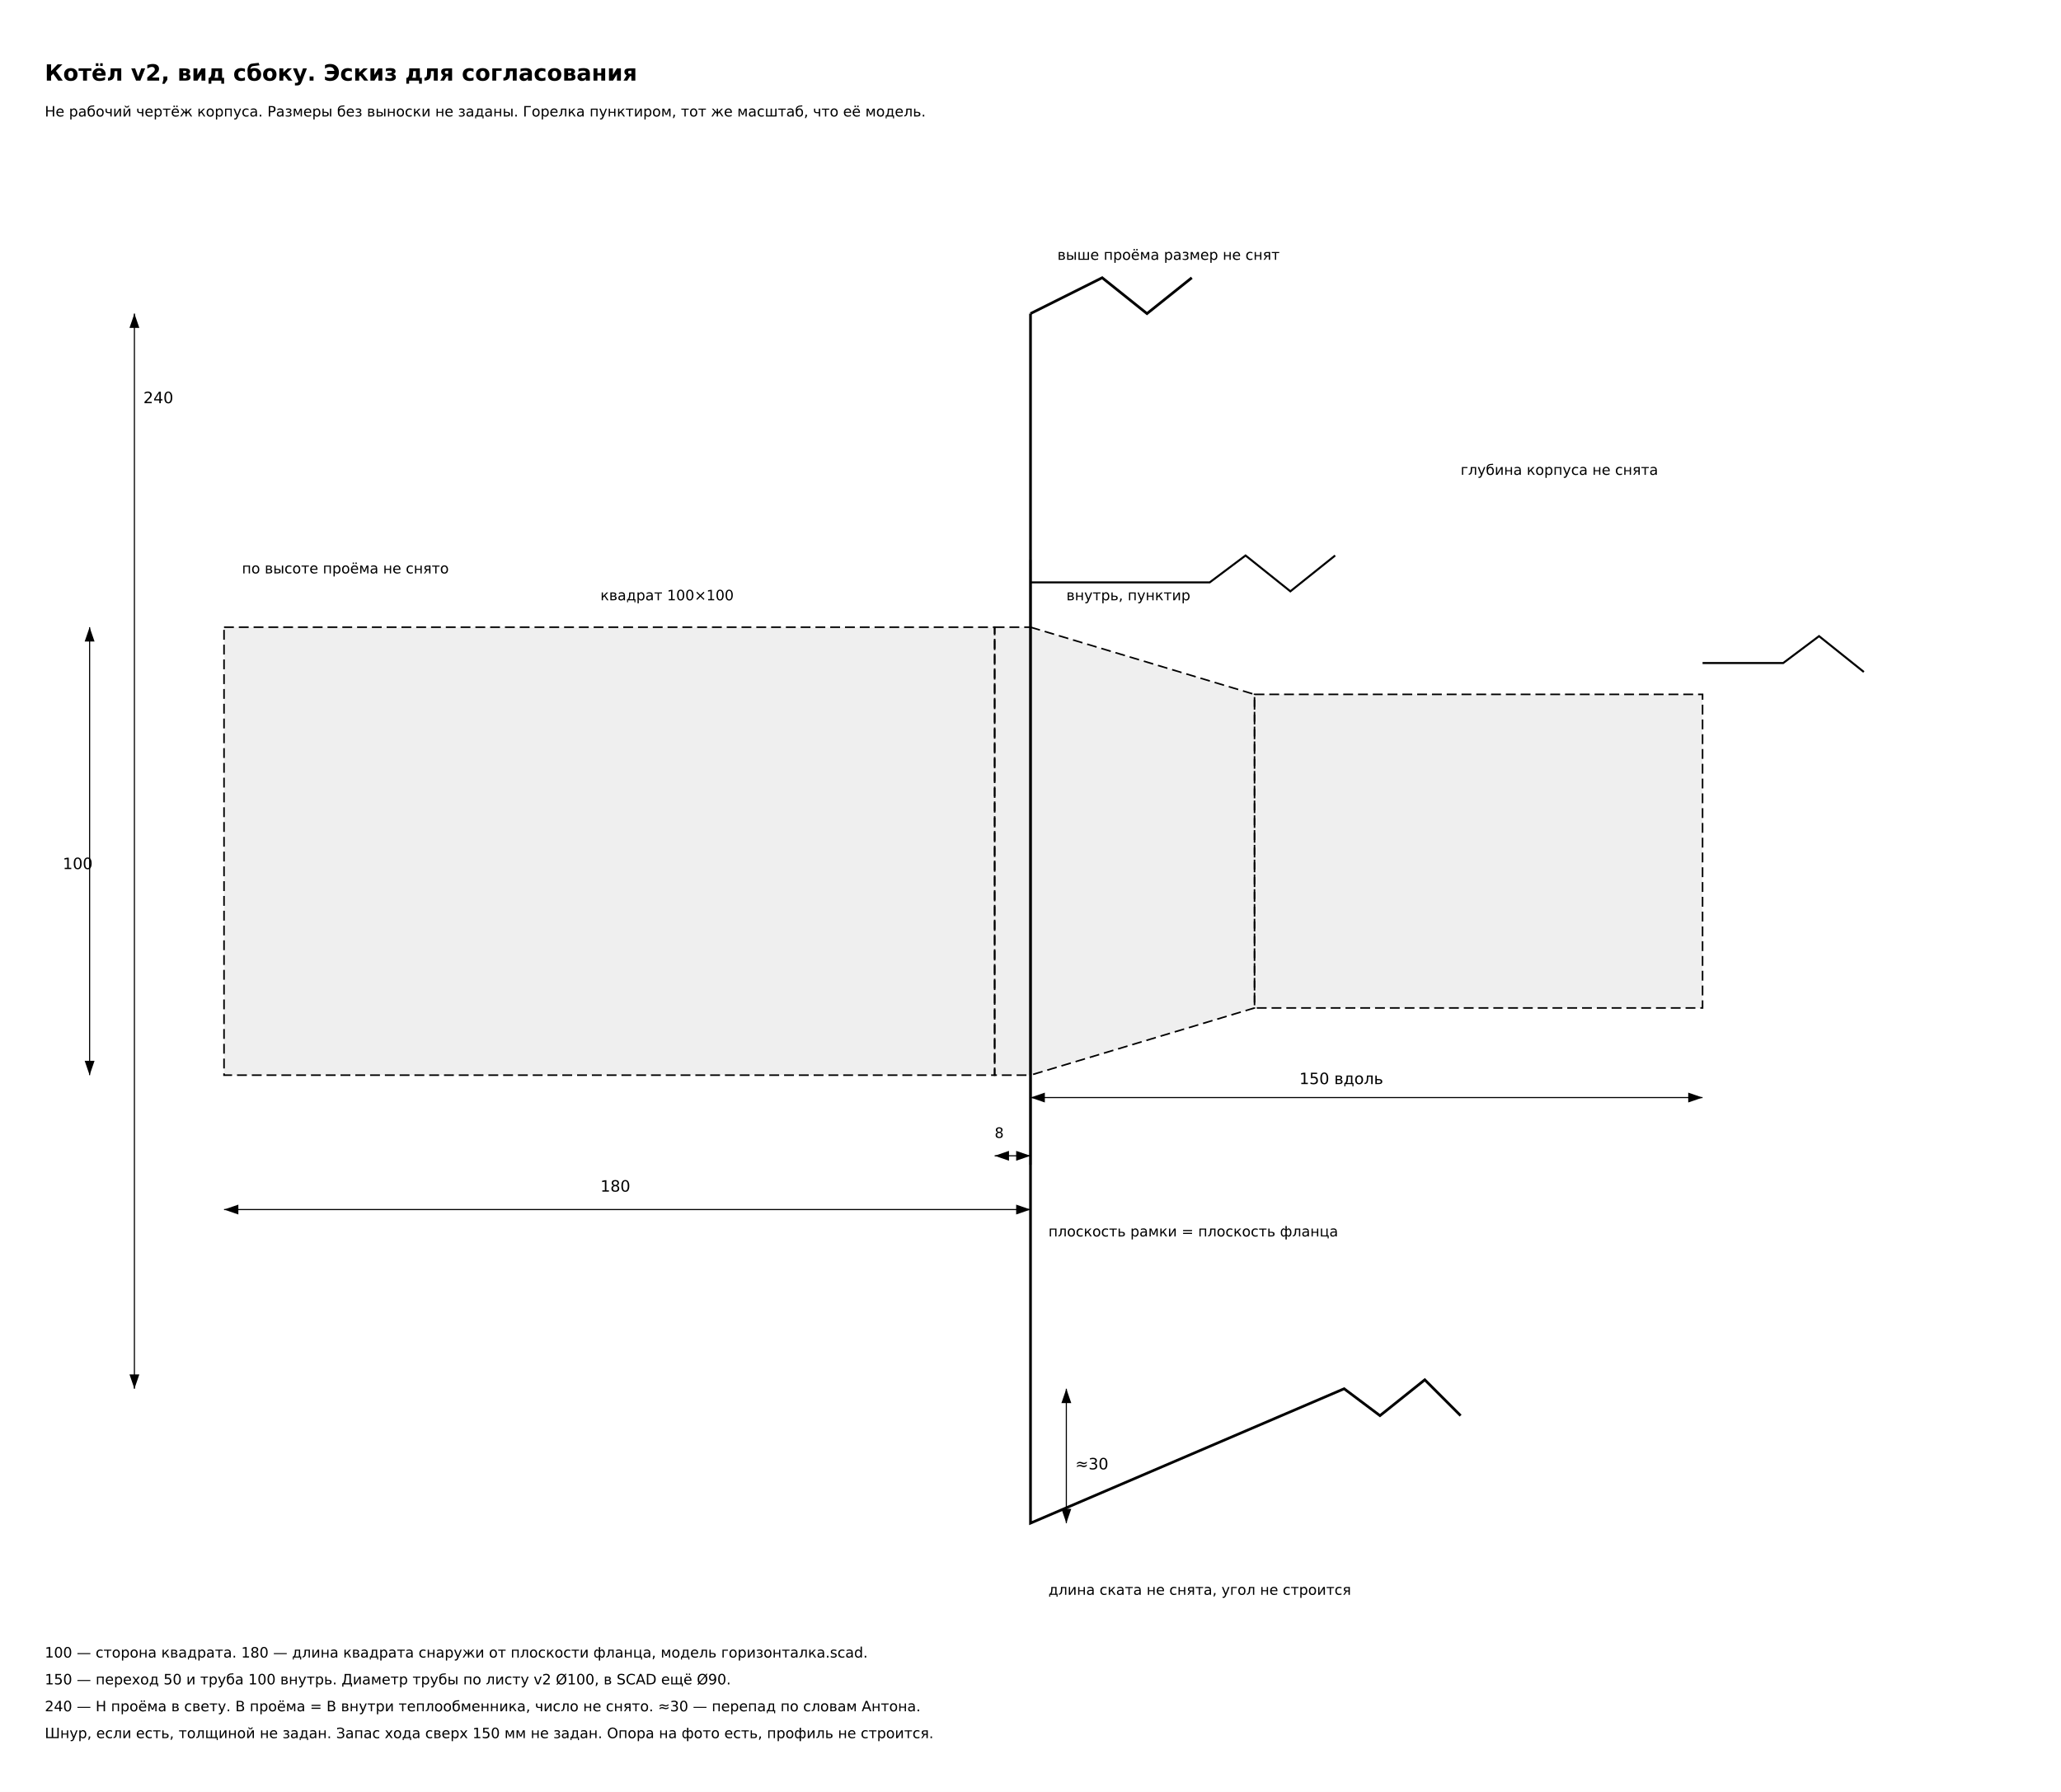
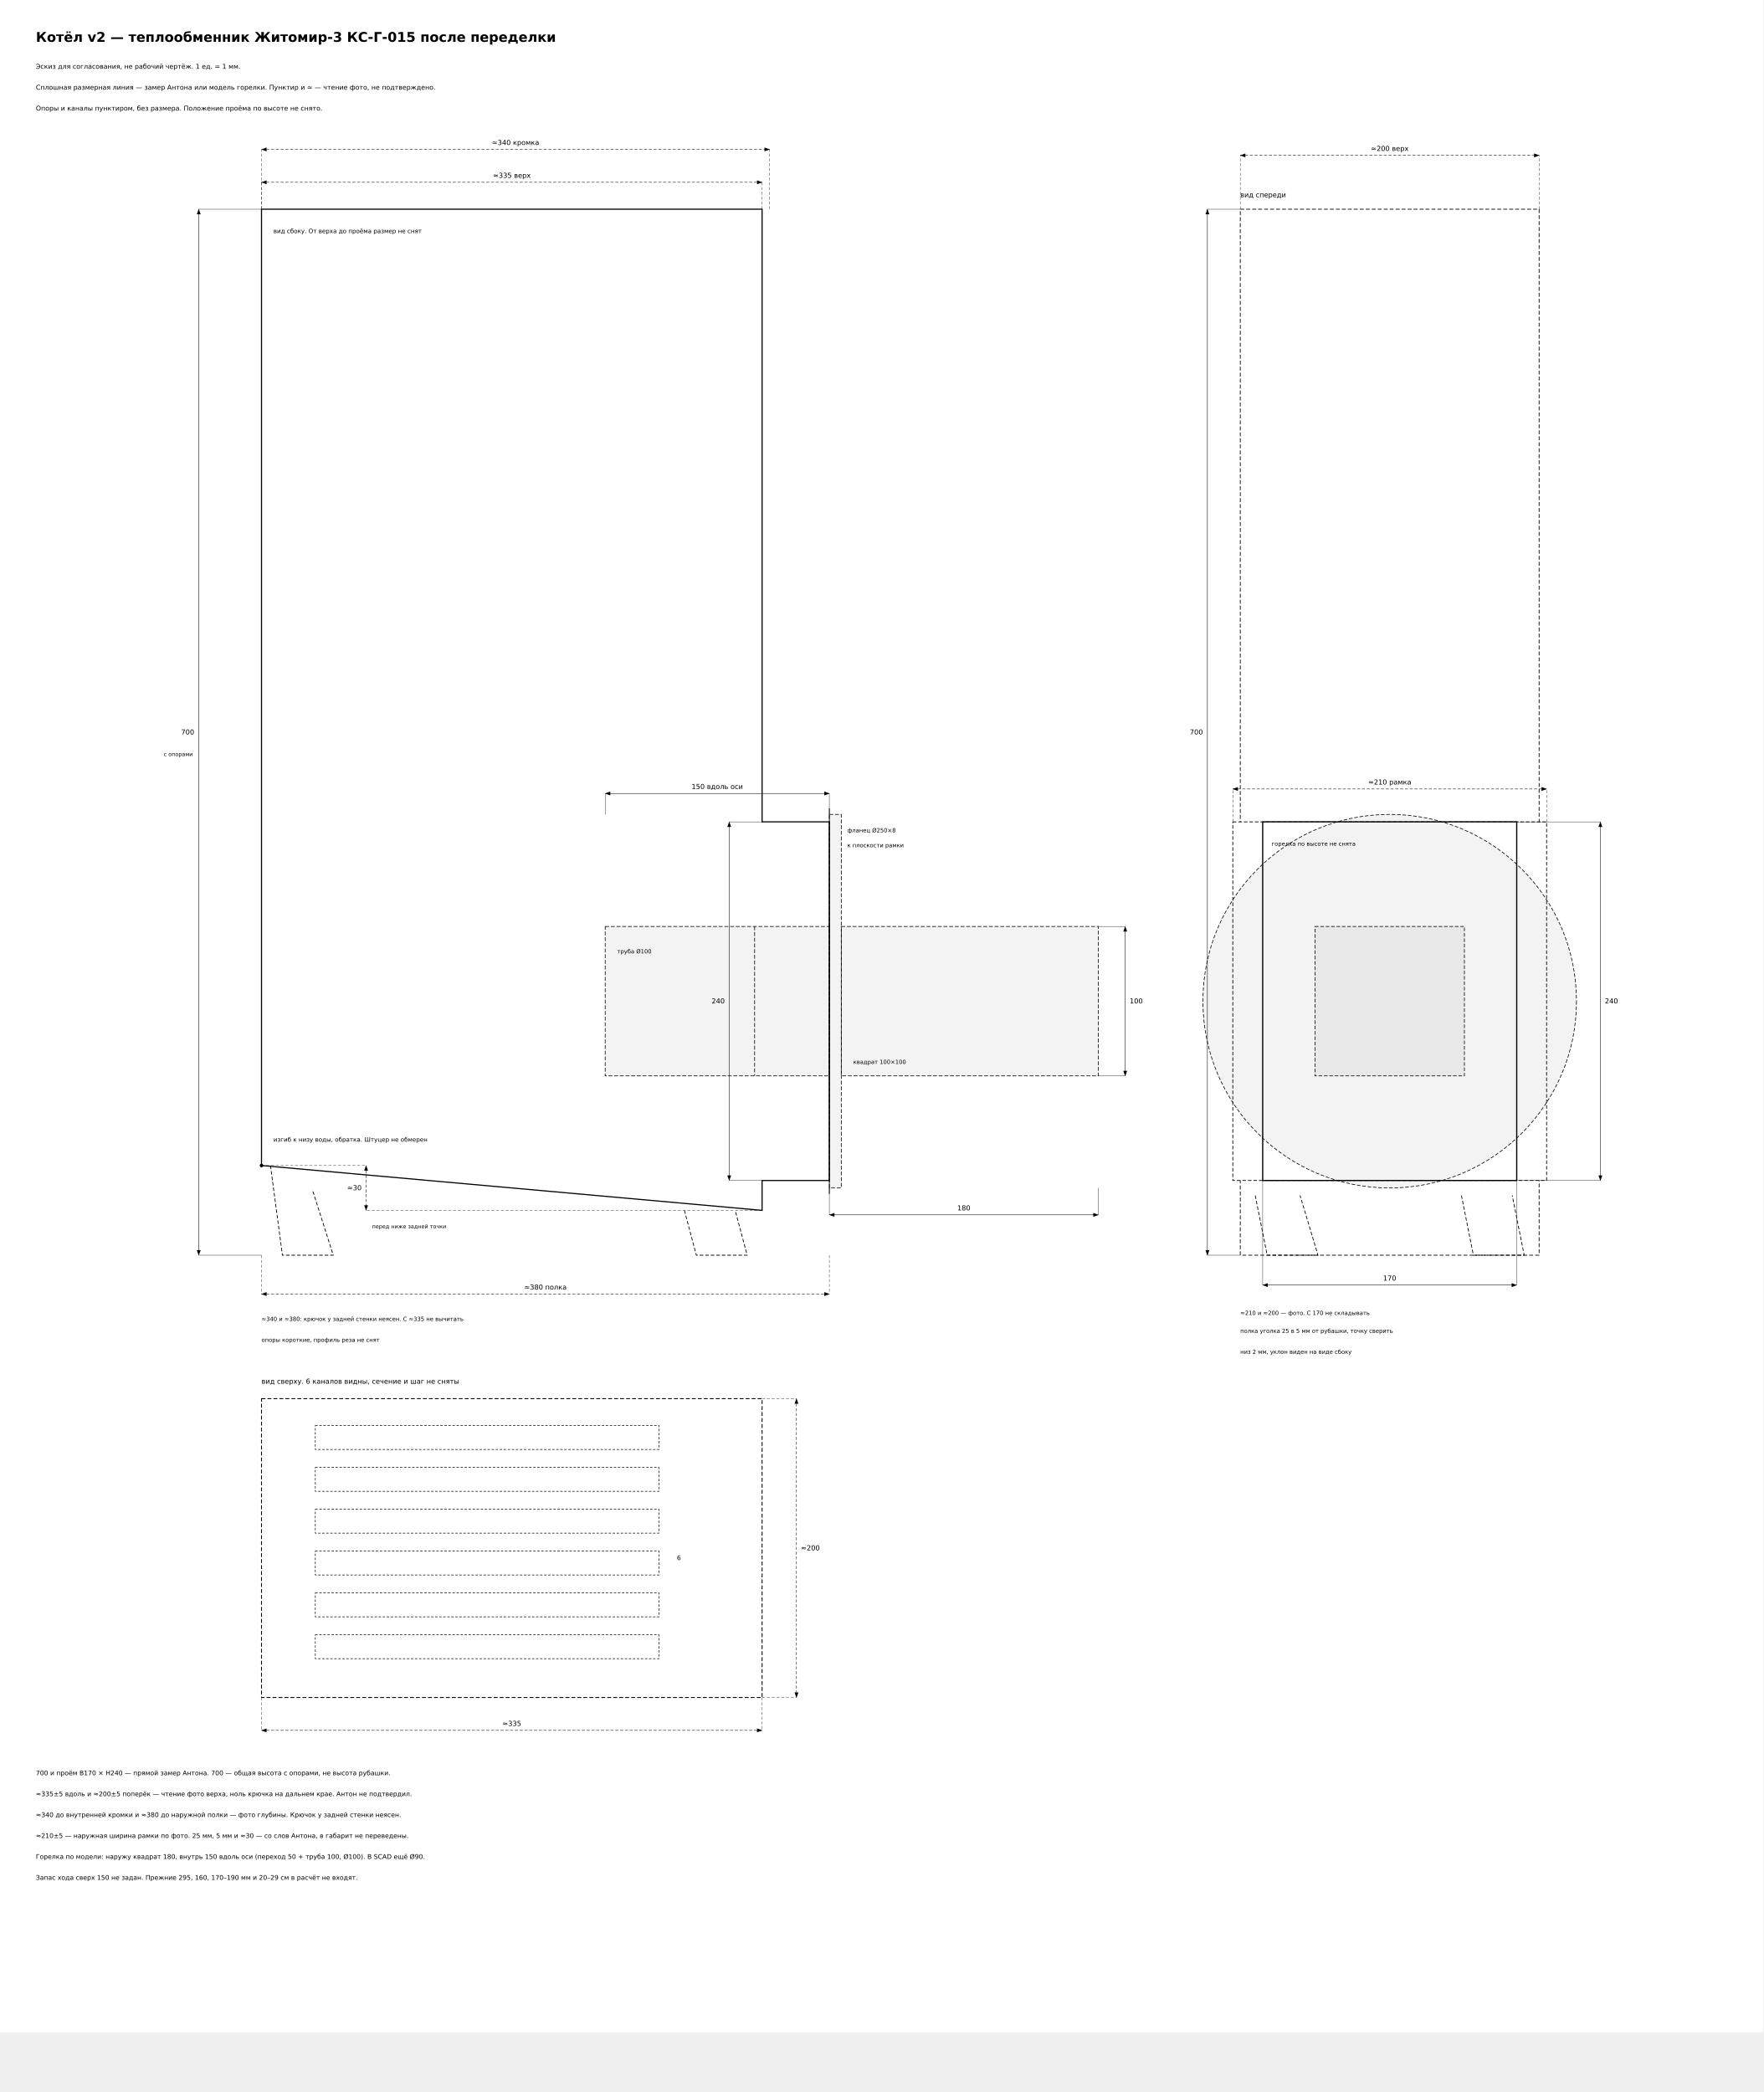
- <svg xmlns="http://www.w3.org/2000/svg" width="460mm" height="400mm" viewBox="-230 -70 460 400" font-family="Sans, DejaVu Sans, sans-serif">
-   <rect x="-230" y="-70" width="460" height="400" fill="#ffffff" />
+ <svg xmlns="http://www.w3.org/2000/svg" width="1180mm" height="1400mm" viewBox="0 0 1180 1400" font-family="Sans, DejaVu Sans, sans-serif">
+   <rect width="1180" height="1360" fill="#ffffff" />
  <defs>
-     <marker id="arr" markerUnits="userSpaceOnUse" markerWidth="3.2" markerHeight="2.2" refX="3.2" refY="1.1" orient="auto">
-       <path d="M 0 0 L 3.2 1.1 L 0 2.2 z" fill="#000" />
+     <marker id="arr" markerUnits="userSpaceOnUse" markerWidth="3.6" markerHeight="2.6" refX="3.4" refY="1.3" orient="auto">
+       <path d="M0 0 L3.6 1.3 L0 2.6 Z" fill="#000" />
    </marker>
-     <marker id="arrs" markerUnits="userSpaceOnUse" markerWidth="3.2" markerHeight="2.2" refX="0" refY="1.1" orient="auto">
-       <path d="M 3.2 0 L 0 1.1 L 3.2 2.2 z" fill="#000" />
+     <marker id="arrs" markerUnits="userSpaceOnUse" markerWidth="3.6" markerHeight="2.6" refX="0.2" refY="1.3" orient="auto">
+       <path d="M3.6 0 L0 1.3 L3.6 2.6 Z" fill="#000" />
    </marker>
  </defs>
-   <text x="-220" y="-52" font-size="5" font-weight="700" fill="#000">Котёл v2, вид сбоку. Эскиз для согласования</text>
-   <text x="-220" y="-44" font-size="3.2" fill="#000">Не рабочий чертёж корпуса. Размеры без выноски не заданы. Горелка пунктиром, тот же масштаб, что её модель.</text>
-   <g fill="#333333" fill-opacity="0.08" stroke="#000" stroke-width="0.35" stroke-dasharray="2.2 1.1">
-     <rect x="-180" y="70" width="172" height="100" />
-     <rect x="-8" y="70" width="8" height="100" />
-     <polygon points="0,70 50,85 50,155 0,170" />
-     <rect x="50" y="85" width="100" height="70" />
+   <text x="24" y="28" font-size="9" font-weight="700">Котёл v2 — теплообменник Житомир-3 КС-Г-015 после переделки</text>
+   <text x="24" y="46" font-size="4.4">Эскиз для согласования, не рабочий чертёж. 1 ед. = 1 мм.</text>
+   <text x="24" y="60" font-size="4.4">Сплошная размерная линия — замер Антона или модель горелки. Пунктир и ≈ — чтение фото, не подтверждено.</text>
+   <text x="24" y="74" font-size="4.4">Опоры и каналы пунктиром, без размера. Положение проёма по высоте не снято.</text>
+   <g transform="translate(0,32)">
+     <g fill="#000" fill-opacity="0.05" stroke="#000" stroke-width="0.45" stroke-dasharray="2.6 1.2">
+       <rect x="555" y="513" width="8" height="250" />
+       <rect x="563" y="588" width="172" height="100" />
+       <rect x="405" y="588" width="150" height="100" />
+       <line x1="505" y1="588" x2="505" y2="688" />
+     </g>
+     <line x1="555" y1="509" x2="555" y2="767" stroke="#000" stroke-width="0.5" />
+     <path fill="none" stroke="#000" stroke-width="0.75" d="M 175 108 H 510 V 518 H 555 V 758 H 510 V 778 L 175 748 Z" />
+     <circle cx="175" cy="748" r="1.2" fill="#000" />
+     <text x="183" y="732" font-size="4">изгиб к низу воды, обратка. Штуцер не обмерен</text>
+     <text x="183" y="124" font-size="4">вид сбоку. От верха до проёма размер не снят</text>
+     <text x="567" y="525" font-size="3.8">фланец Ø250×8</text>
+     <text x="567" y="535" font-size="3.8">к плоскости рамки</text>
+     <text x="413" y="606" font-size="3.8">труба Ø100</text>
+     <text x="571" y="680" font-size="3.8">квадрат 100×100</text>
+     <g fill="none" stroke="#000" stroke-width="0.5" stroke-dasharray="2.4 1.3">
+       <path d="M 181 748 L 189 808 H 223 L 209 764" />
+       <path d="M 458 778 L 466 808 H 500 L 492 778" />
+     </g>
+     <text x="175" y="866" font-size="3.8">опоры короткие, профиль реза не снят</text>
+     <g fill="none" stroke="#000" stroke-width="0.3" marker-start="url(#arrs)" marker-end="url(#arr)">
+       <line x1="133" y1="108" x2="133" y2="808" />
+     </g>
+     <g fill="none" stroke="#000" stroke-width="0.22">
+       <line x1="133" y1="108" x2="175" y2="108" />
+       <line x1="133" y1="808" x2="175" y2="808" />
+     </g>
+     <text x="130" y="459.5" font-size="4.6" text-anchor="end">700</text>
+     <text x="129" y="474.0" font-size="3.6" text-anchor="end">с опорами</text>
+     <g fill="none" stroke="#000" stroke-width="0.3" marker-start="url(#arrs)" marker-end="url(#arr)">
+       <line x1="488" y1="518" x2="488" y2="758" />
+     </g>
+     <g fill="none" stroke="#000" stroke-width="0.22">
+       <line x1="488" y1="518" x2="510" y2="518" />
+       <line x1="488" y1="758" x2="510" y2="758" />
+     </g>
+     <text x="485" y="639.5" font-size="4.6" text-anchor="end">240</text>
+     <g fill="none" stroke="#000" stroke-width="0.3" marker-start="url(#arrs)" marker-end="url(#arr)">
+       <line x1="405" y1="499" x2="555" y2="499" />
+     </g>
+     <g fill="none" stroke="#000" stroke-width="0.22">
+       <line x1="405" y1="513" x2="405" y2="499" />
+       <line x1="555" y1="513" x2="555" y2="499" />
+     </g>
+     <text x="480.0" y="496" font-size="4.6" text-anchor="middle">150 вдоль оси</text>
+     <g fill="none" stroke="#000" stroke-width="0.3" marker-start="url(#arrs)" marker-end="url(#arr)">
+       <line x1="555" y1="781" x2="735" y2="781" />
+     </g>
+     <g fill="none" stroke="#000" stroke-width="0.22">
+       <line x1="555" y1="763" x2="555" y2="781" />
+       <line x1="735" y1="763" x2="735" y2="781" />
+     </g>
+     <text x="645.0" y="778" font-size="4.6" text-anchor="middle">180</text>
+     <g fill="none" stroke="#000" stroke-width="0.3" marker-start="url(#arrs)" marker-end="url(#arr)">
+       <line x1="753" y1="588" x2="753" y2="688" />
+     </g>
+     <g fill="none" stroke="#000" stroke-width="0.22">
+       <line x1="735" y1="588" x2="753" y2="588" />
+       <line x1="735" y1="688" x2="753" y2="688" />
+     </g>
+     <text x="756" y="639.5" font-size="4.6" text-anchor="start">100</text>
+     <g fill="none" stroke="#000" stroke-width="0.3" stroke-dasharray="2 1.2" marker-start="url(#arrs)" marker-end="url(#arr)">
+       <line x1="245" y1="748" x2="245" y2="778" />
+     </g>
+     <text x="242" y="764.5" font-size="4.6" text-anchor="end">≈30</text>
+     <line x1="175" y1="748" x2="245" y2="748" stroke="#000" stroke-width="0.22" stroke-dasharray="2 1.2" />
+     <line x1="510" y1="778" x2="245" y2="778" stroke="#000" stroke-width="0.22" stroke-dasharray="2 1.2" />
+     <text x="249" y="790" font-size="3.6">перед ниже задней точки</text>
+     <g fill="none" stroke="#000" stroke-width="0.3" stroke-dasharray="2 1.2" marker-start="url(#arrs)" marker-end="url(#arr)">
+       <line x1="175" y1="90" x2="510" y2="90" />
+     </g>
+     <g fill="none" stroke="#000" stroke-width="0.22" stroke-dasharray="2 1.2">
+       <line x1="175" y1="108" x2="175" y2="90" />
+       <line x1="510" y1="108" x2="510" y2="90" />
+     </g>
+     <text x="342.5" y="87" font-size="4.6" text-anchor="middle">≈335 верх</text>
+     <g fill="none" stroke="#000" stroke-width="0.3" stroke-dasharray="2 1.2" marker-start="url(#arrs)" marker-end="url(#arr)">
+       <line x1="175" y1="68" x2="515" y2="68" />
+     </g>
+     <g fill="none" stroke="#000" stroke-width="0.22" stroke-dasharray="2 1.2">
+       <line x1="175" y1="108" x2="175" y2="68" />
+       <line x1="515" y1="108" x2="515" y2="68" />
+     </g>
+     <text x="345.0" y="65" font-size="4.6" text-anchor="middle">≈340 кромка</text>
+     <g fill="none" stroke="#000" stroke-width="0.3" stroke-dasharray="2 1.2" marker-start="url(#arrs)" marker-end="url(#arr)">
+       <line x1="175" y1="834" x2="555" y2="834" />
+     </g>
+     <g fill="none" stroke="#000" stroke-width="0.22" stroke-dasharray="2 1.2">
+       <line x1="175" y1="808" x2="175" y2="834" />
+       <line x1="555" y1="808" x2="555" y2="834" />
+     </g>
+     <text x="365.0" y="831" font-size="4.6" text-anchor="middle">≈380 полка</text>
+     <text x="175" y="852" font-size="3.8">≈340 и ≈380: крючок у задней стенки неясен. С ≈335 не вычитать</text>
+     <text x="830" y="100" font-size="4.6">вид спереди</text>
+     <rect x="830" y="108" width="200" height="700" fill="none" stroke="#000" stroke-width="0.5" stroke-dasharray="2.6 1.4" />
+     <rect x="825" y="518" width="210" height="240" fill="#fff" stroke="#000" stroke-width="0.5" stroke-dasharray="2.4 1.3" />
+     <rect x="845" y="518" width="170" height="240" fill="#fff" stroke="#000" stroke-width="0.8" />
+     <g fill="#000" fill-opacity="0.05" stroke="#000" stroke-width="0.45" stroke-dasharray="2.4 1.2">
+       <circle cx="930.0" cy="638.0" r="125" />
+       <rect x="880.0" y="588" width="100" height="100" />
+     </g>
+     <text x="851" y="534" font-size="3.8">горелка по высоте не снята</text>
+     <g fill="none" stroke="#000" stroke-width="0.5" stroke-dasharray="2.4 1.3">
+       <path d="M 840 768 L 848 808 H 882 L 870 768" />
+       <path d="M 978 768 L 986 808 H 1020 L 1012 768" />
+     </g>
+     <text x="830" y="874" font-size="3.8">низ 2 мм, уклон виден на виде сбоку</text>
+     <g fill="none" stroke="#000" stroke-width="0.3" marker-start="url(#arrs)" marker-end="url(#arr)">
+       <line x1="845" y1="828" x2="1015" y2="828" />
+     </g>
+     <g fill="none" stroke="#000" stroke-width="0.22">
+       <line x1="845" y1="758" x2="845" y2="828" />
+       <line x1="1015" y1="758" x2="1015" y2="828" />
+     </g>
+     <text x="930.0" y="825" font-size="4.6" text-anchor="middle">170</text>
+     <g fill="none" stroke="#000" stroke-width="0.3" marker-start="url(#arrs)" marker-end="url(#arr)">
+       <line x1="1071.0" y1="518" x2="1071.0" y2="758" />
+     </g>
+     <g fill="none" stroke="#000" stroke-width="0.22">
+       <line x1="1015" y1="518" x2="1071.0" y2="518" />
+       <line x1="1015" y1="758" x2="1071.0" y2="758" />
+     </g>
+     <text x="1074.0" y="639.5" font-size="4.6" text-anchor="start">240</text>
+     <g fill="none" stroke="#000" stroke-width="0.3" marker-start="url(#arrs)" marker-end="url(#arr)">
+       <line x1="808" y1="108" x2="808" y2="808" />
+     </g>
+     <g fill="none" stroke="#000" stroke-width="0.22">
+       <line x1="808" y1="108" x2="830" y2="108" />
+       <line x1="808" y1="808" x2="830" y2="808" />
+     </g>
+     <text x="805" y="459.5" font-size="4.6" text-anchor="end">700</text>
+     <g fill="none" stroke="#000" stroke-width="0.3" stroke-dasharray="2 1.2" marker-start="url(#arrs)" marker-end="url(#arr)">
+       <line x1="825" y1="496" x2="1035" y2="496" />
+     </g>
+     <g fill="none" stroke="#000" stroke-width="0.22" stroke-dasharray="2 1.2">
+       <line x1="825" y1="518" x2="825" y2="496" />
+       <line x1="1035" y1="518" x2="1035" y2="496" />
+     </g>
+     <text x="930.0" y="493" font-size="4.6" text-anchor="middle">≈210 рамка</text>
+     <g fill="none" stroke="#000" stroke-width="0.3" stroke-dasharray="2 1.2" marker-start="url(#arrs)" marker-end="url(#arr)">
+       <line x1="830" y1="72" x2="1030" y2="72" />
+     </g>
+     <g fill="none" stroke="#000" stroke-width="0.22" stroke-dasharray="2 1.2">
+       <line x1="830" y1="108" x2="830" y2="72" />
+       <line x1="1030" y1="108" x2="1030" y2="72" />
+     </g>
+     <text x="930.0" y="69" font-size="4.6" text-anchor="middle">≈200 верх</text>
+     <text x="830" y="848" font-size="3.8">≈210 и ≈200 — фото. С 170 не складывать</text>
+     <text x="830" y="860" font-size="3.8">полка уголка 25 в 5 мм от рубашки, точку сверить</text>
+     <text x="175" y="894" font-size="4.6">вид сверху. 6 каналов видны, сечение и шаг не сняты</text>
+     <rect x="175" y="904" width="335" height="200" fill="none" stroke="#000" stroke-width="0.6" stroke-dasharray="2.6 1.4" />
+     <rect x="211" y="922" width="230" height="16" fill="none" stroke="#000" stroke-width="0.4" stroke-dasharray="1.6 1.1" />
+     <rect x="211" y="950" width="230" height="16" fill="none" stroke="#000" stroke-width="0.4" stroke-dasharray="1.6 1.1" />
+     <rect x="211" y="978" width="230" height="16" fill="none" stroke="#000" stroke-width="0.4" stroke-dasharray="1.6 1.1" />
+     <rect x="211" y="1006" width="230" height="16" fill="none" stroke="#000" stroke-width="0.4" stroke-dasharray="1.6 1.1" />
+     <rect x="211" y="1034" width="230" height="16" fill="none" stroke="#000" stroke-width="0.4" stroke-dasharray="1.6 1.1" />
+     <rect x="211" y="1062" width="230" height="16" fill="none" stroke="#000" stroke-width="0.4" stroke-dasharray="1.6 1.1" />
+     <text x="453" y="1012" font-size="4.2">6</text>
+     <g fill="none" stroke="#000" stroke-width="0.3" stroke-dasharray="2 1.2" marker-start="url(#arrs)" marker-end="url(#arr)">
+       <line x1="175" y1="1126" x2="510" y2="1126" />
+     </g>
+     <g fill="none" stroke="#000" stroke-width="0.22" stroke-dasharray="2 1.2">
+       <line x1="175" y1="1104" x2="175" y2="1126" />
+       <line x1="510" y1="1104" x2="510" y2="1126" />
+     </g>
+     <text x="342.5" y="1123" font-size="4.6" text-anchor="middle">≈335</text>
+     <g fill="none" stroke="#000" stroke-width="0.3" stroke-dasharray="2 1.2" marker-start="url(#arrs)" marker-end="url(#arr)">
+       <line x1="533" y1="904" x2="533" y2="1104" />
+     </g>
+     <g fill="none" stroke="#000" stroke-width="0.22" stroke-dasharray="2 1.2">
+       <line x1="510" y1="904" x2="533" y2="904" />
+       <line x1="510" y1="1104" x2="533" y2="1104" />
+     </g>
+     <text x="536" y="1005.5" font-size="4.6" text-anchor="start">≈200</text>
+     <text x="24" y="1156" font-size="4.3">700 и проём B170 × H240 — прямой замер Антона. 700 — общая высота с опорами, не высота рубашки.</text>
+     <text x="24" y="1170" font-size="4.3">≈335±5 вдоль и ≈200±5 поперёк — чтение фото верха, ноль крючка на дальнем крае. Антон не подтвердил.</text>
+     <text x="24" y="1184" font-size="4.3">≈340 до внутренней кромки и ≈380 до наружной полки — фото глубины. Крючок у задней стенки неясен.</text>
+     <text x="24" y="1198" font-size="4.3">≈210±5 — наружная ширина рамки по фото. 25 мм, 5 мм и ≈30 — со слов Антона, в габарит не переведены.</text>
+     <text x="24" y="1212" font-size="4.3">Горелка по модели: наружу квадрат 180, внутрь 150 вдоль оси (переход 50 + труба 100, Ø100). В SCAD ещё Ø90.</text>
+     <text x="24" y="1226" font-size="4.3">Запас хода сверх 150 не задан. Прежние 295, 160, 170–190 мм и 20–29 см в расчёт не входят.</text>
  </g>
-   <line x1="0" y1="55" x2="0" y2="190" stroke="#000" stroke-width="0.45" />
-   <path d="M 0 0 L 0 270 L 70 240 L 78 246 L 88 238 L 96 246" fill="none" stroke="#000" stroke-width="0.6" />
-   <path d="M 0 0 L 16 -8 L 26 0 L 36 -8" fill="none" stroke="#000" stroke-width="0.6" />
-   <path d="M 0 60 L 40 60 L 48 54 L 58 62 L 68 54" fill="none" stroke="#000" stroke-width="0.45" />
-   <path d="M 150 78 L 168 78 L 176 72 L 186 80" fill="none" stroke="#000" stroke-width="0.45" />
-   <text x="-96" y="64" font-size="3.2" fill="#000">квадрат 100×100</text>
-   <text x="8" y="64" font-size="3.2" fill="#000">внутрь, пунктир</text>
-   <text x="4" y="206" font-size="3.2" fill="#000">плоскость рамки = плоскость фланца</text>
-   <text x="96" y="36" font-size="3.2" fill="#000">глубина корпуса не снята</text>
-   <text x="6" y="-12" font-size="3.2" fill="#000">выше проёма размер не снят</text>
-   <text x="4" y="286" font-size="3.2" fill="#000">длина ската не снята, угол не строится</text>
-   <text x="-176" y="58" font-size="3.2" fill="#000">по высоте проёма не снято</text>
-   <g fill="none" stroke="#000" stroke-width="0.25" marker-start="url(#arrs)" marker-end="url(#arr)">
-     <line x1="-210" y1="70" x2="-210" y2="170" />
-     <line x1="-180" y1="200" x2="0" y2="200" />
-     <line x1="0" y1="175" x2="150" y2="175" />
-     <line x1="-200" y1="0" x2="-200" y2="240" />
-     <line x1="8" y1="240" x2="8" y2="270" />
-     <line x1="-8" y1="188" x2="0" y2="188" />
-   </g>
-   <text x="-216" y="124" font-size="3.5" fill="#000">100</text>
-   <text x="-96" y="196" font-size="3.5" fill="#000">180</text>
-   <text x="60" y="172" font-size="3.5" fill="#000">150 вдоль</text>
-   <text x="-222" y="122" font-size="3.2" fill="#000"> </text>
-   <text x="-198" y="20" font-size="3.5" fill="#000">240</text>
-   <text x="10" y="258" font-size="3.5" fill="#000">≈30</text>
-   <text x="-8" y="184" font-size="3.2" fill="#000">8</text>
-   <text x="-220" y="300" font-size="3.2" fill="#000">100 — сторона квадрата. 180 — длина квадрата снаружи от плоскости фланца, модель горизонталка.scad.</text>
-   <text x="-220" y="306" font-size="3.2" fill="#000">150 — переход 50 и труба 100 внутрь. Диаметр трубы по листу v2 Ø100, в SCAD ещё Ø90.</text>
-   <text x="-220" y="312" font-size="3.2" fill="#000">240 — H проёма в свету. B проёма = B внутри теплообменника, число не снято. ≈30 — перепад по словам Антона.</text>
-   <text x="-220" y="318" font-size="3.2" fill="#000">Шнур, если есть, толщиной не задан. Запас хода сверх 150 мм не задан. Опора на фото есть, профиль не строится.</text>
</svg>
